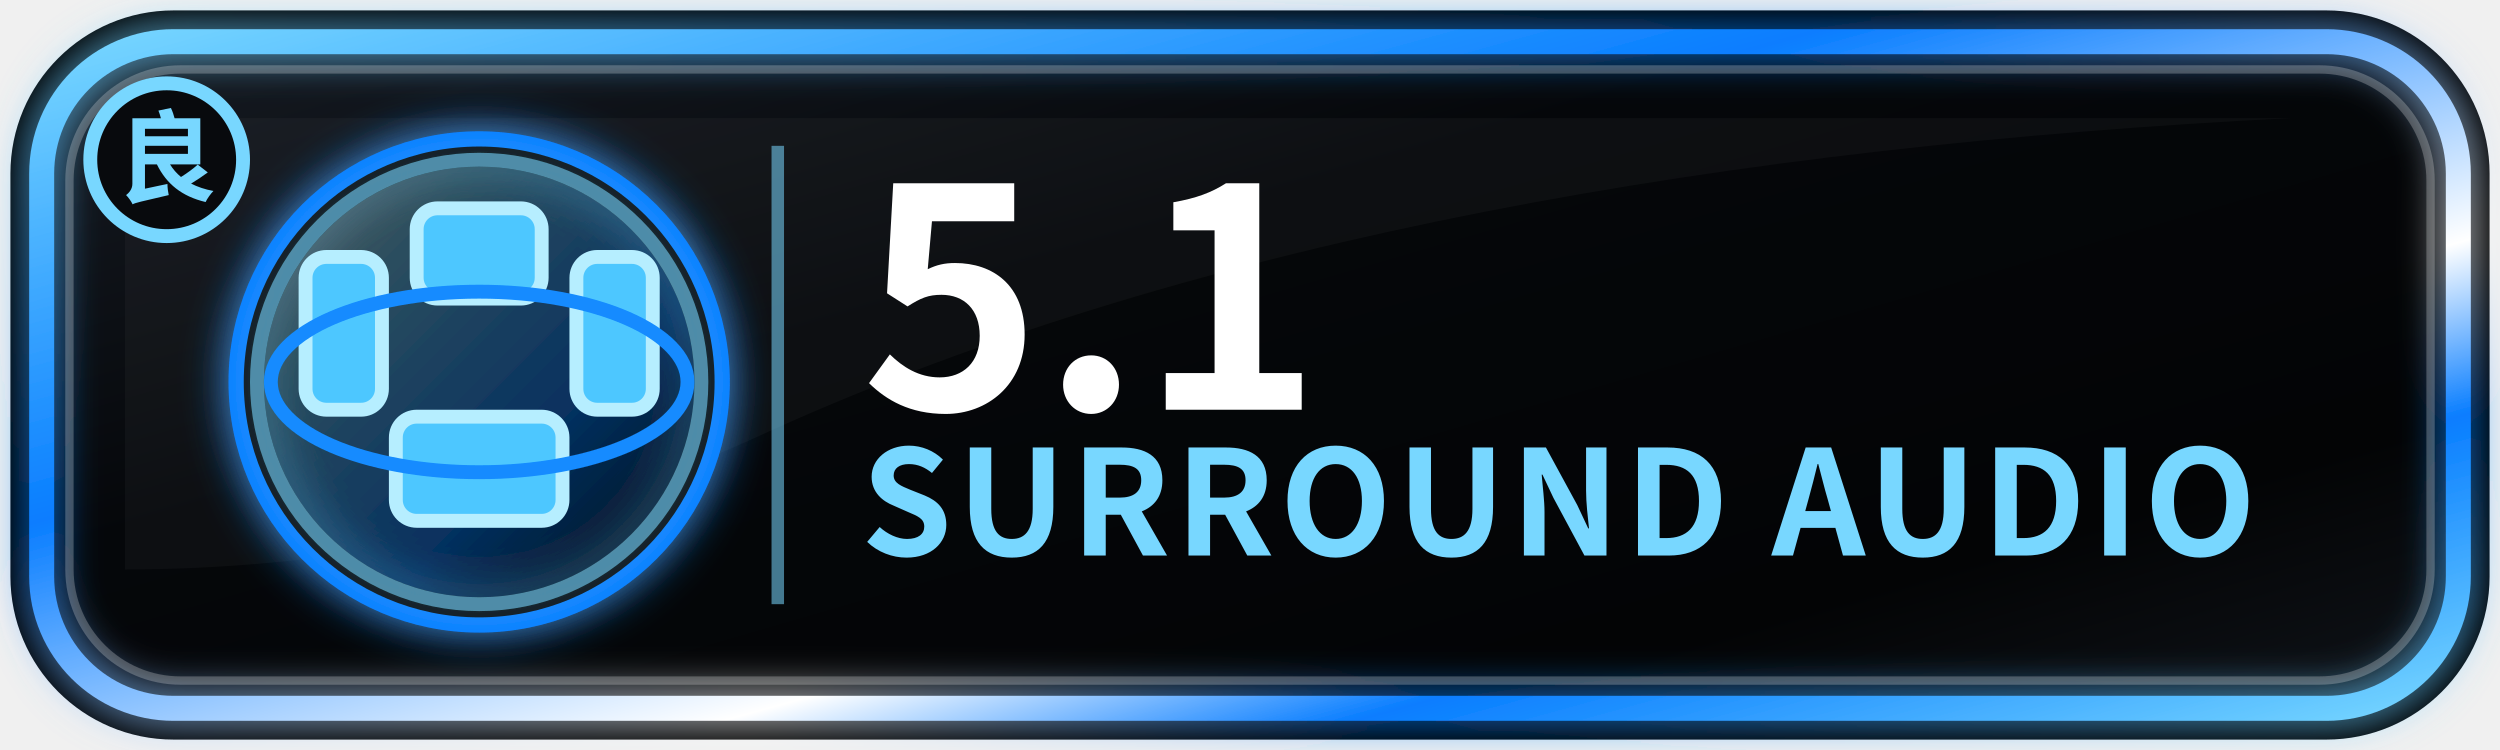
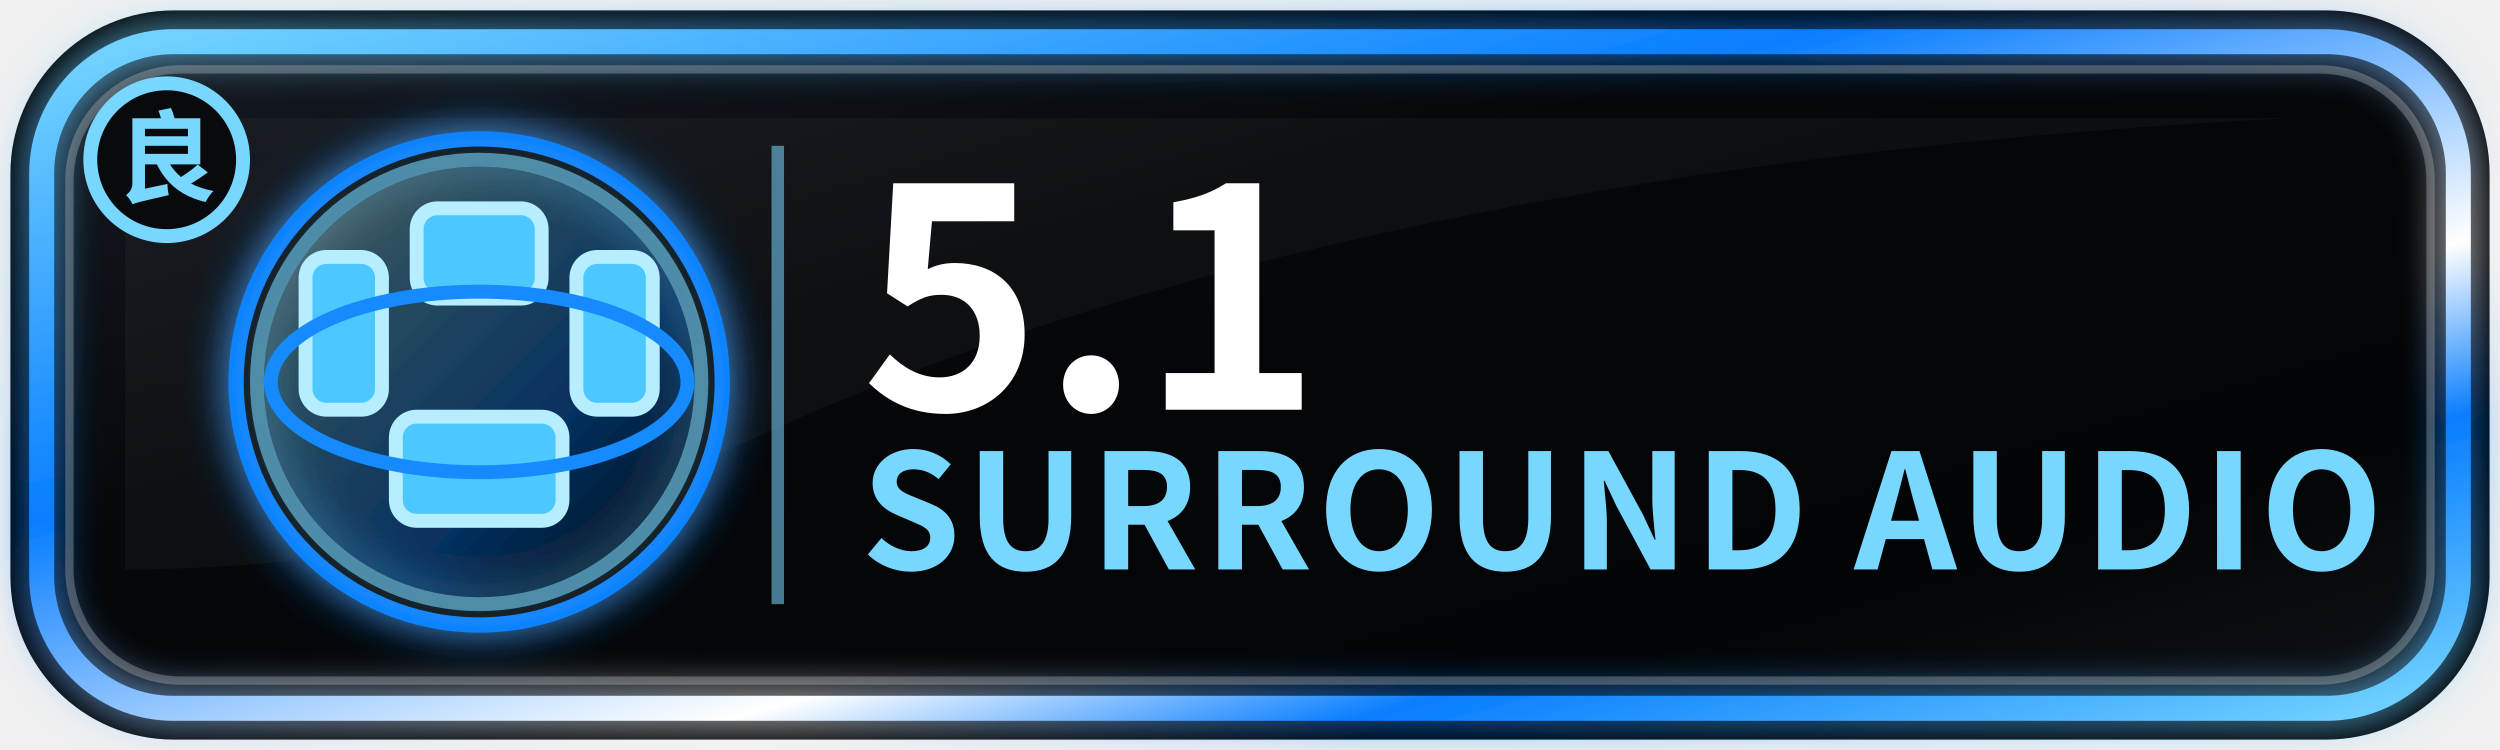
<svg xmlns="http://www.w3.org/2000/svg" width="360" height="108" viewBox="0 0 360 108">
  <defs>
    <linearGradient id="bg" x1="0" y1="0" x2="1" y2="1">
      <stop offset="0" stop-color="#171C24" />
      <stop offset=".38" stop-color="#05070A" />
      <stop offset=".78" stop-color="#030405" />
      <stop offset="1" stop-color="#11151B" />
    </linearGradient>
    <linearGradient id="edge" x1="0" y1="0" x2="1" y2="1">
      <stop offset="0" stop-color="#78D7FF" />
      <stop offset=".36" stop-color="#087DFF" />
      <stop offset=".65" stop-color="#FFFFFF" />
      <stop offset=".78" stop-color="#087DFF" />
      <stop offset="1" stop-color="#78D7FF" />
    </linearGradient>
    <linearGradient id="iconFill" x1="0" y1="0" x2="1" y2="1">
      <stop offset="0" stop-color="#FFFFFF" />
      <stop offset=".25" stop-color="#78D7FF" />
      <stop offset=".65" stop-color="#087DFF" />
      <stop offset="1" stop-color="#0B0D12" />
    </linearGradient>
    <linearGradient id="gold" x1="0" y1="0" x2="1" y2="1">
      <stop offset="0" stop-color="#FFF1A8" />
      <stop offset=".3" stop-color="#FFD45E" />
      <stop offset=".72" stop-color="#B56A00" />
      <stop offset="1" stop-color="#FFF1A8" />
    </linearGradient>
    <filter id="glow" x="-40%" y="-40%" width="180%" height="180%">
      <feGaussianBlur stdDeviation="3" result="b" />
      <feMerge>
        <feMergeNode in="b" />
        <feMergeNode in="SourceGraphic" />
      </feMerge>
    </filter>
    <filter id="soft" x="-20%" y="-20%" width="140%" height="140%">
      <feGaussianBlur stdDeviation="1.2" />
    </filter>
  </defs>
  <rect x="3" y="3" width="354" height="102" rx="22" fill="url(#bg)" stroke="#000000" stroke-width="3" />
  <rect x="6" y="6" width="348" height="96" rx="19" fill="none" stroke="url(#edge)" stroke-width="3.6" filter="url(#glow)" />
  <rect x="10" y="10" width="340" height="88" rx="16" fill="none" stroke="#FFFFFF" stroke-opacity=".24" stroke-width="1.2" />
  <path d="M18 17H330C250 21 173 34 111 62C79 77 45 82 18 82Z" fill="#FFFFFF" opacity=".035" />
  <circle cx="24" cy="23" r="11" fill="#080A0D" stroke="#78D7FF" stroke-width="2" />
  <text x="24" y="28" text-anchor="middle" font-family="Noto Sans CJK SC,Arial,sans-serif" font-size="14.5" font-weight="900" fill="#78D7FF">良</text>
  <g filter="url(#glow)">
    <circle cx="69" cy="55" r="35" fill="#05070A" stroke="#087DFF" stroke-width="2.2" />
    <circle cx="69" cy="55" r="31" fill="url(#iconFill)" opacity=".34" />
    <circle cx="69" cy="55" r="32" fill="none" stroke="#78D7FF" stroke-opacity=".58" stroke-width="2" filter="url(#glow)" />
    <rect x="44" y="37" width="11" height="22" rx="3" fill="#4EC7FF" stroke="#B6EEFF" stroke-width="2" />
    <rect x="83" y="37" width="11" height="22" rx="3" fill="#4EC7FF" stroke="#B6EEFF" stroke-width="2" />
    <rect x="60" y="30" width="18" height="13" rx="3" fill="#4EC7FF" stroke="#B6EEFF" stroke-width="2" />
    <rect x="57" y="60" width="24" height="15" rx="3" fill="#4EC7FF" stroke="#B6EEFF" stroke-width="2" />
    <ellipse cx="69" cy="55" rx="30" ry="13" fill="none" stroke="#128BFF" stroke-width="2" />
  </g>
  <path d="M112 21v66" stroke="#78D7FF" stroke-opacity=".55" stroke-width="1.8" />
  <text x="124" y="59" font-family="Noto Sans CJK SC,Arial,sans-serif" font-size="44" font-weight="900" fill="#FFFFFF">5.1</text>
-   <text x="124" y="80" font-family="Noto Sans CJK SC,Arial,sans-serif" font-size="21" font-weight="800" letter-spacing=".7" fill="#78D7FF">SURROUND AUDIO</text>
+   <text x="124" y="82" font-family="Noto Sans CJK SC,Arial,sans-serif" font-size="23" font-weight="800" letter-spacing=".7" fill="#78D7FF">SURROUND AUDIO</text>
</svg>
